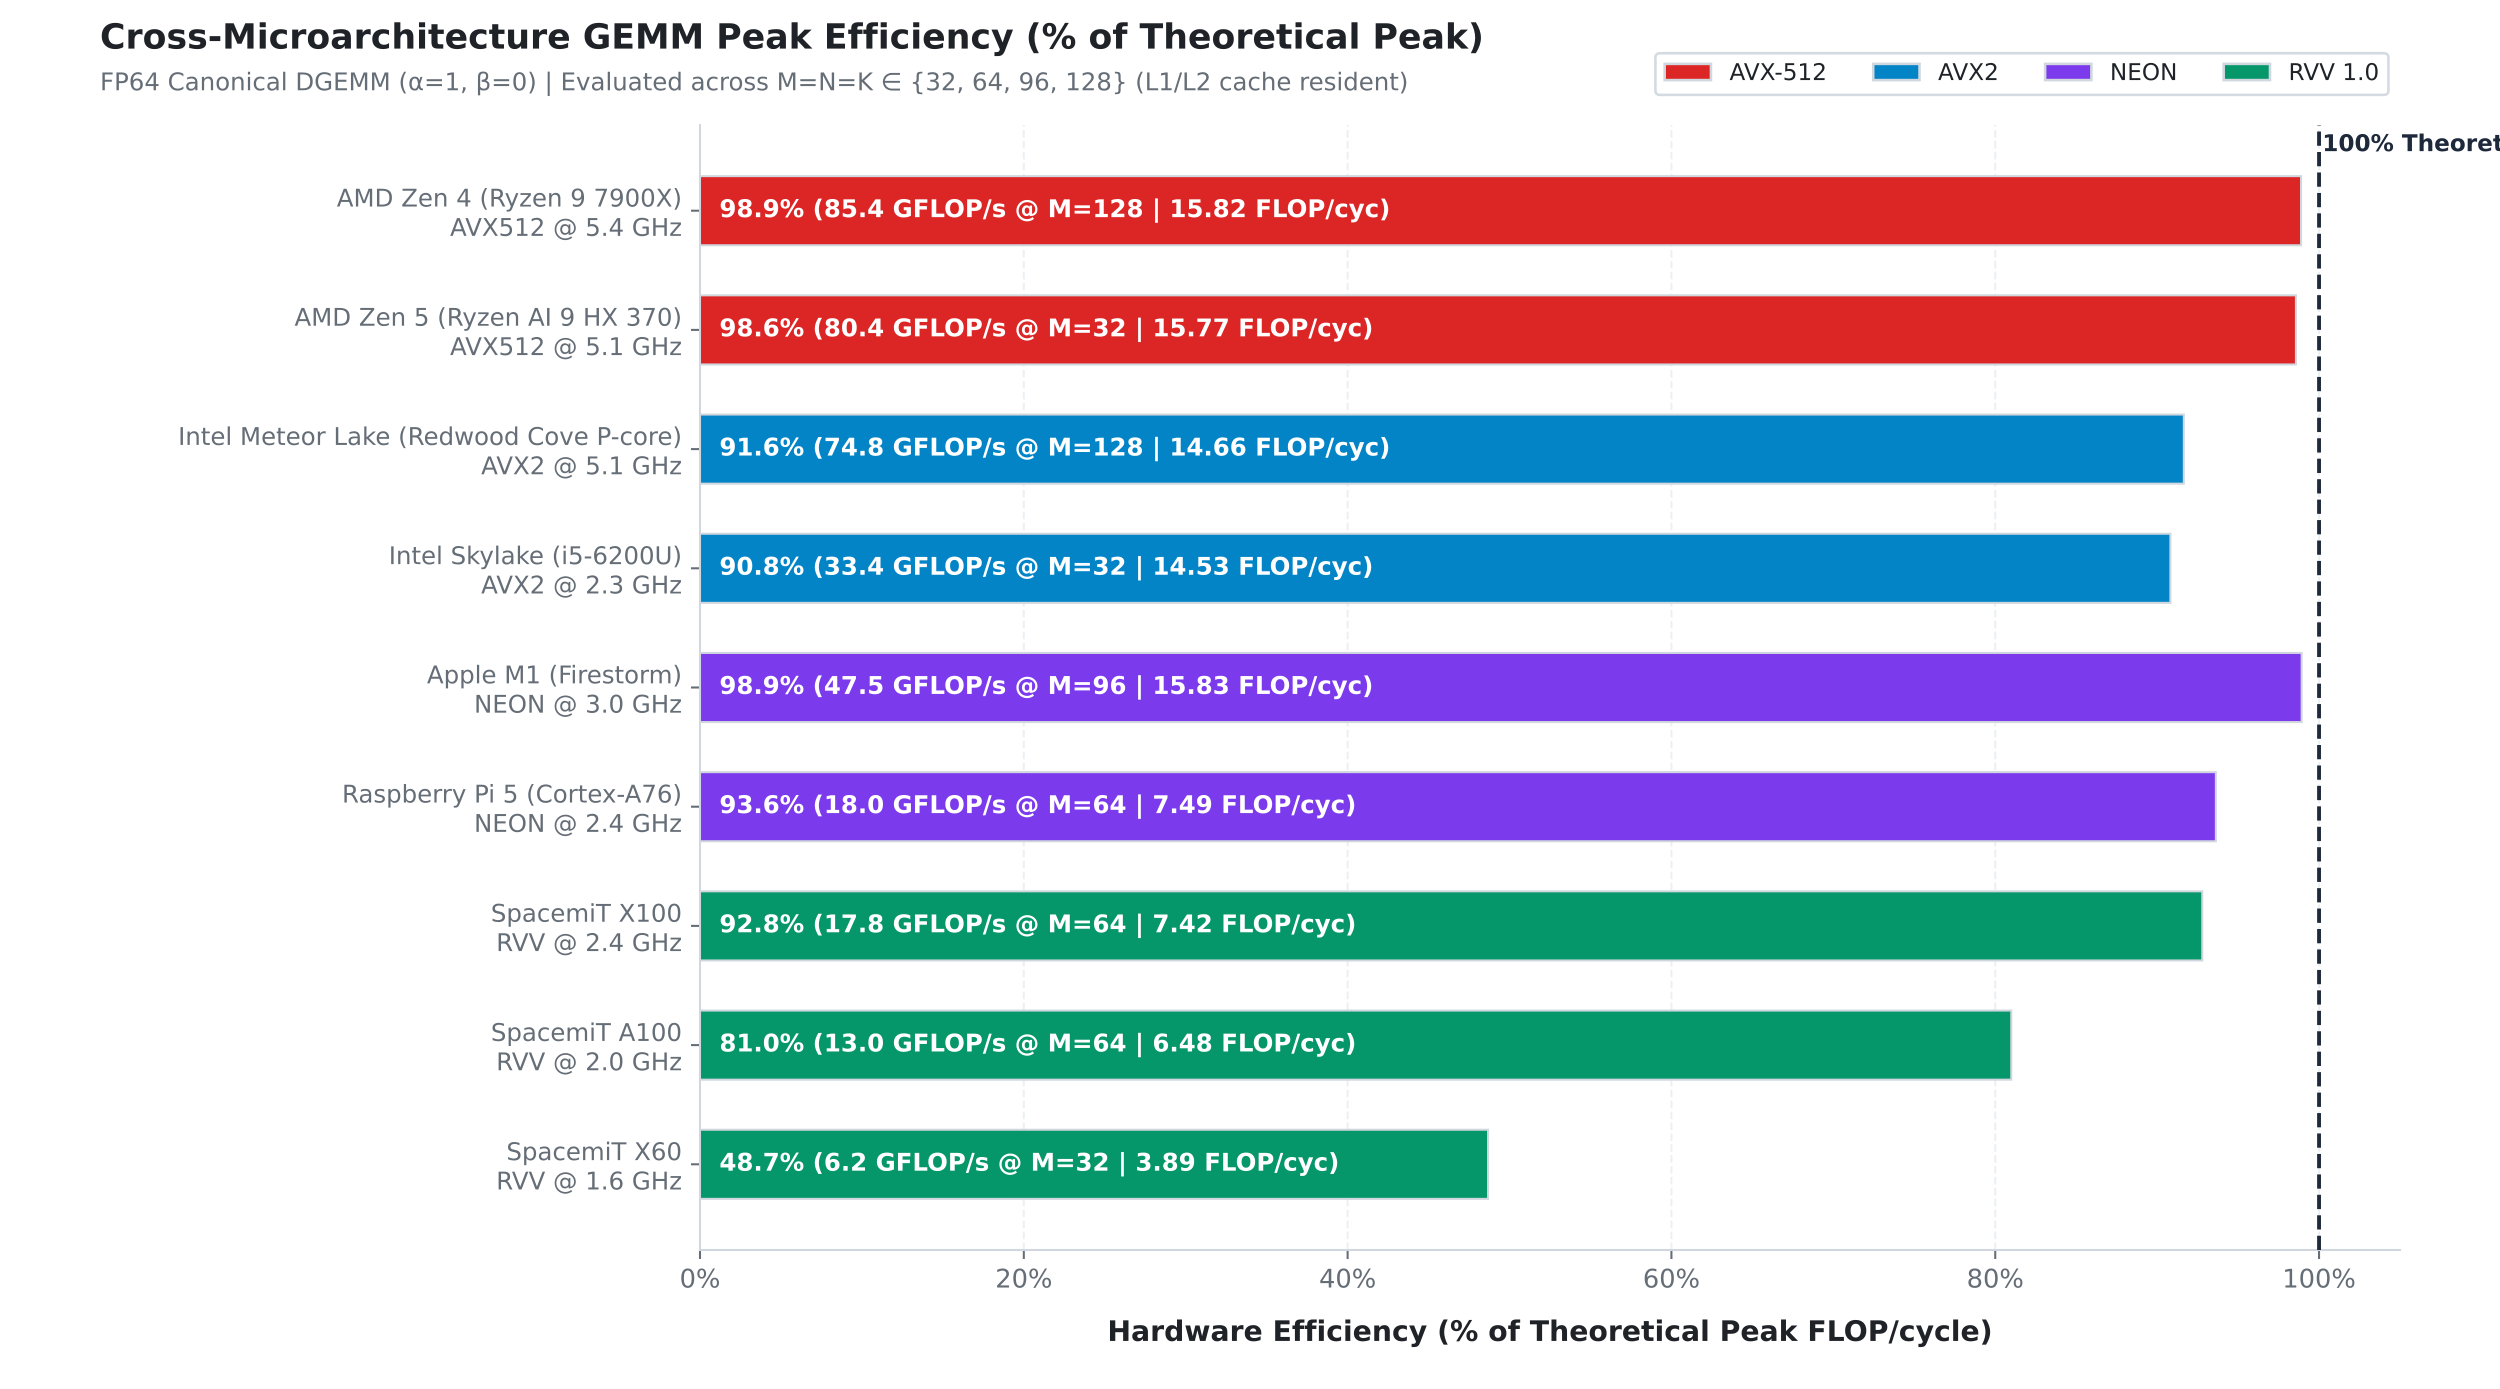
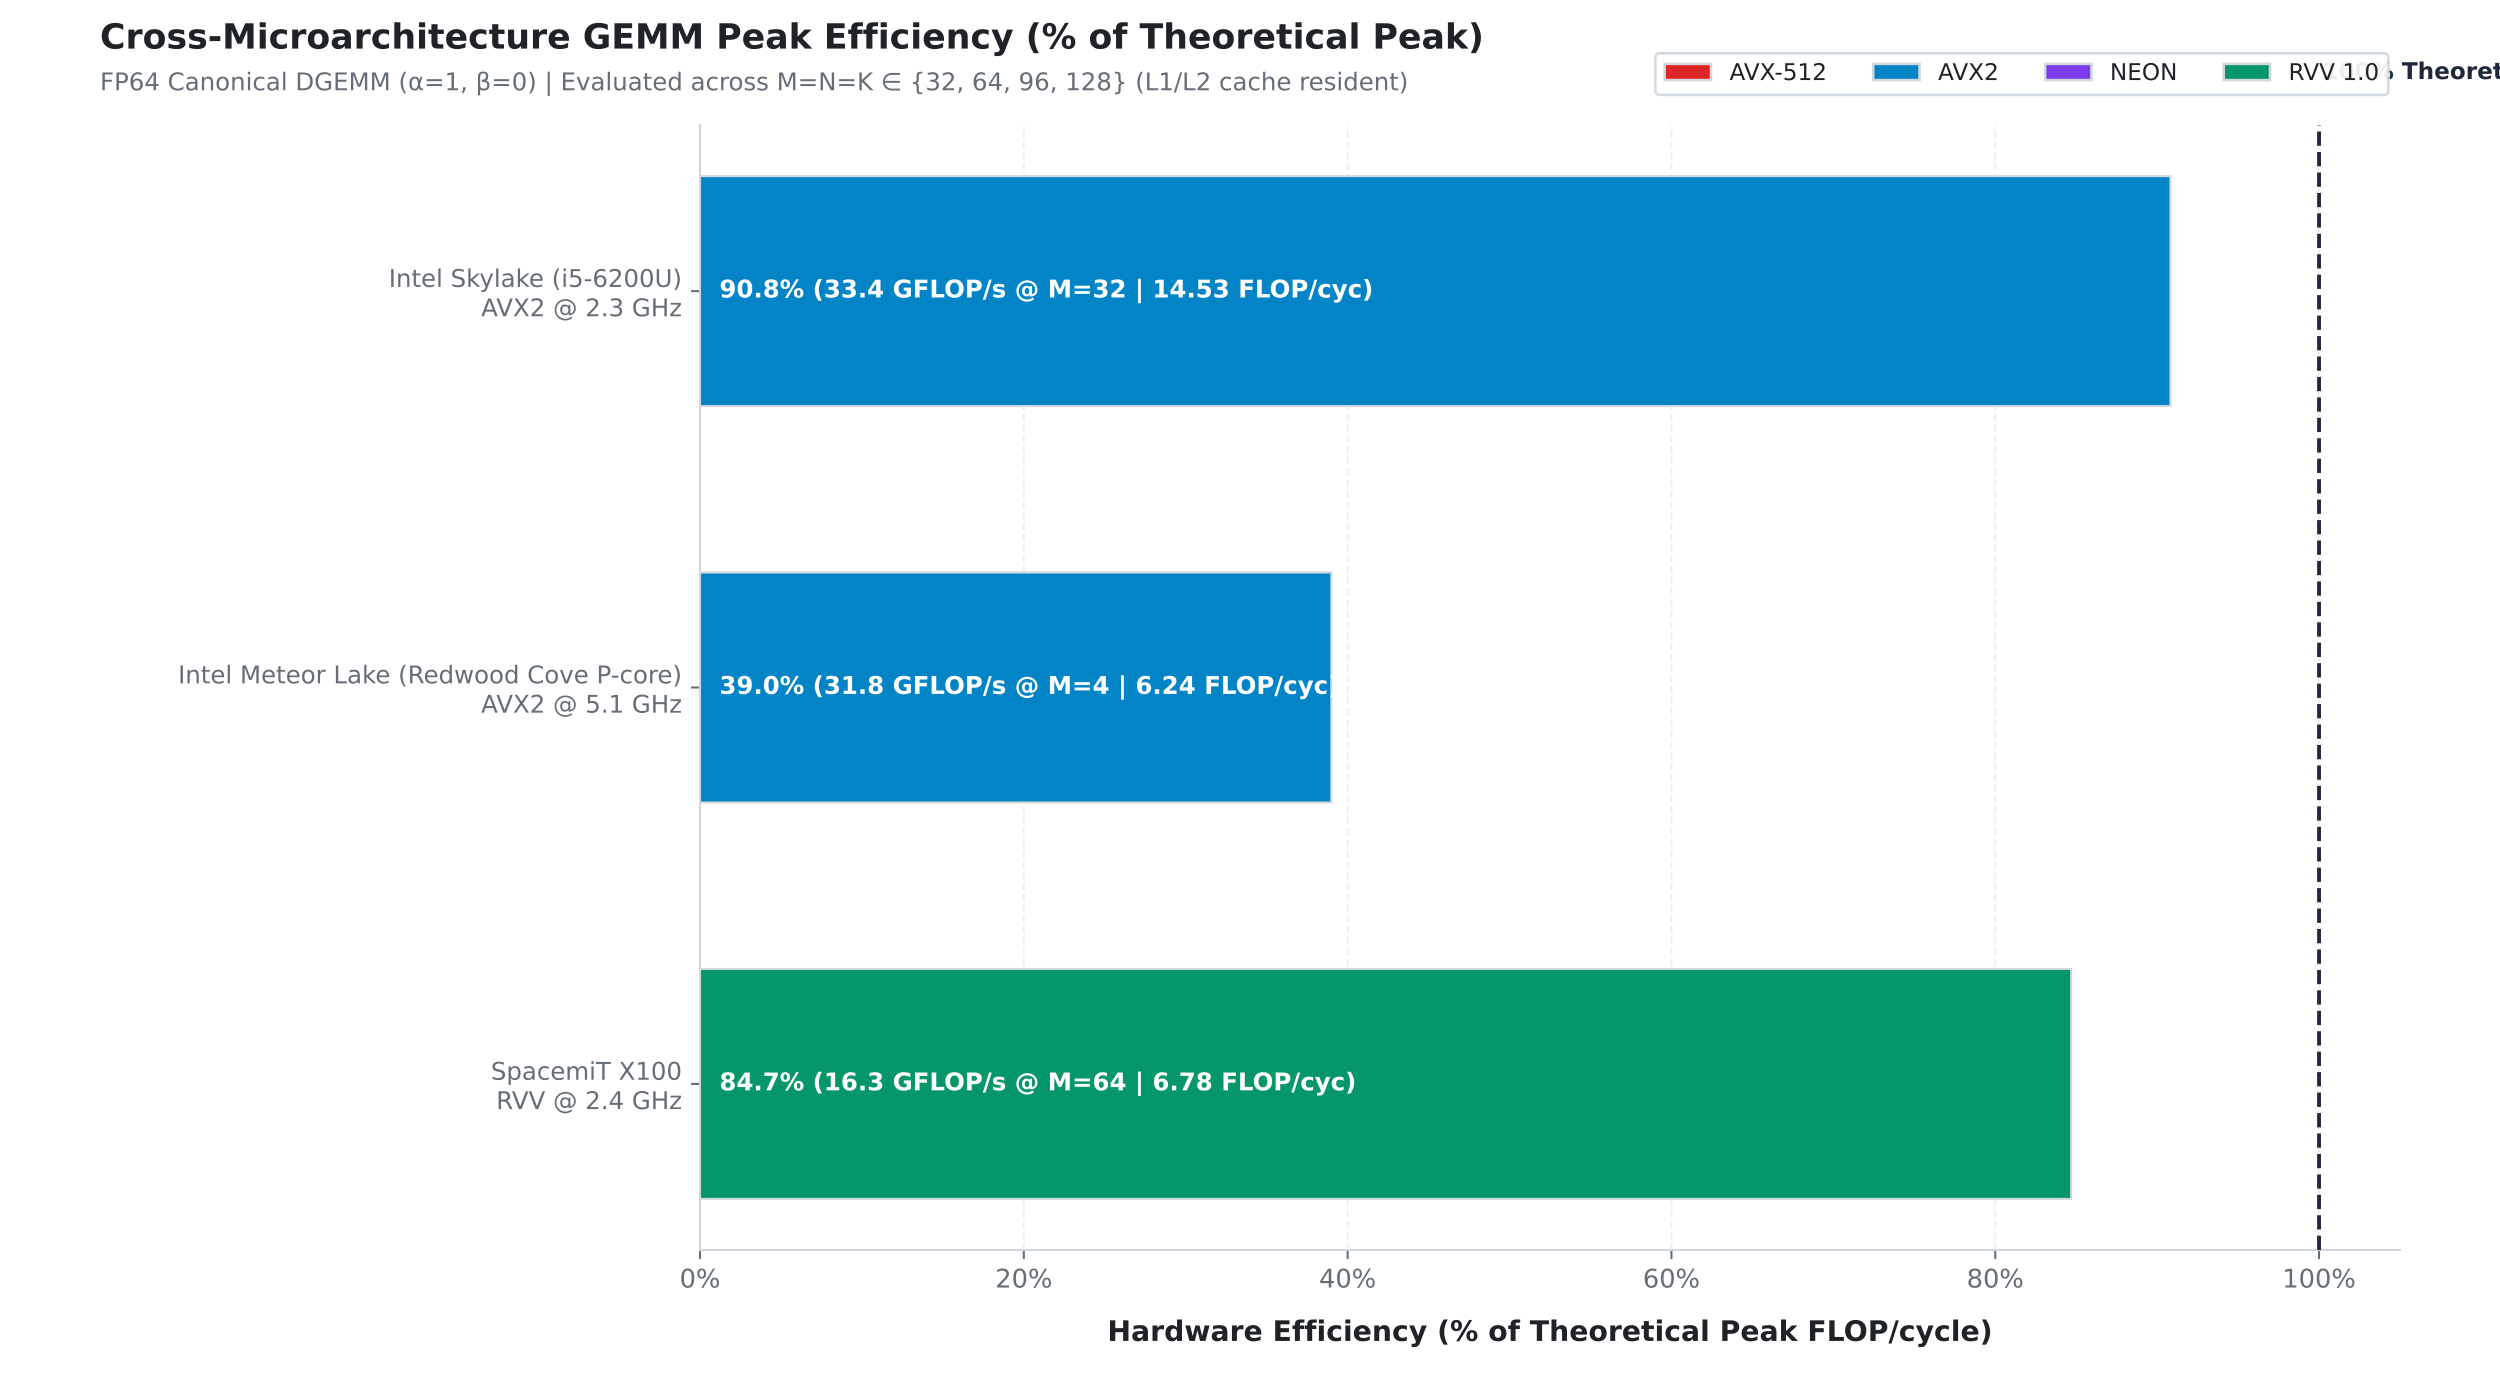
<svg xmlns="http://www.w3.org/2000/svg" xmlns:xlink="http://www.w3.org/1999/xlink" width="972pt" height="540pt" viewBox="0 0 972 540" version="1.1">
  <defs>
    <style type="text/css">*{stroke-linejoin: round; stroke-linecap: butt}</style>
  </defs>
  <g id="figure_1">
    <g id="patch_1">
      <path d="M 0 540  L 972 540  L 972 0  L 0 0  z " style="fill: #ffffff" />
    </g>
    <g id="axes_1">
      <g id="patch_2">
        <path d="M 272.16 486  L 933.12 486  L 933.12 48.6  L 272.16 48.6  z " style="fill: #ffffff" />
      </g>
      <g id="matplotlib.axis_1">
        <g id="xtick_1">
          <g id="line2d_1">
-             <path d="M 272.16 486  L 272.16 48.6  " clip-path="url(#pf2b12dd0b2)" style="fill: none; stroke-dasharray: 2.96,1.28; stroke-dashoffset: 0; stroke: #eaeef2; stroke-opacity: 0.9; stroke-width: 0.8" />
+             <path d="M 272.16 486  L 272.16 48.6  " clip-path="url(#p73db2d2eff)" style="fill: none; stroke-dasharray: 2.96,1.28; stroke-dashoffset: 0; stroke: #eaeef2; stroke-opacity: 0.9; stroke-width: 0.8" />
          </g>
          <g id="line2d_2">
            <defs>
-               <path id="m11c98a26fd" d="M 0 0  L 0 3.5  " style="stroke: #656d76; stroke-width: 0.8" />
+               <path id="m2fcd6b5e97" d="M 0 0  L 0 3.5  " style="stroke: #656d76; stroke-width: 0.8" />
            </defs>
            <g>
-               <use xlink:href="#m11c98a26fd" x="272.16" y="486" style="fill: #656d76; stroke: #656d76; stroke-width: 0.8" />
+               <use xlink:href="#m2fcd6b5e97" x="272.16" y="486" style="fill: #656d76; stroke: #656d76; stroke-width: 0.8" />
            </g>
          </g>
          <g id="text_1">
            <text style="font-size: 10px; font-family: 'DejaVu Sans', 'Liberation Sans', 'Helvetica', 'Arial', sans-serif; text-anchor: middle; fill: #656d76" x="272.16" y="500.598" transform="rotate(-0 272.16 500.5977)">0%</text>
          </g>
        </g>
        <g id="xtick_2">
          <g id="line2d_3">
-             <path d="M 398.057 486  L 398.057 48.6  " clip-path="url(#pf2b12dd0b2)" style="fill: none; stroke-dasharray: 2.96,1.28; stroke-dashoffset: 0; stroke: #eaeef2; stroke-opacity: 0.9; stroke-width: 0.8" />
+             <path d="M 398.057 486  L 398.057 48.6  " clip-path="url(#p73db2d2eff)" style="fill: none; stroke-dasharray: 2.96,1.28; stroke-dashoffset: 0; stroke: #eaeef2; stroke-opacity: 0.9; stroke-width: 0.8" />
          </g>
          <g id="line2d_4">
            <g>
-               <use xlink:href="#m11c98a26fd" x="398.057" y="486" style="fill: #656d76; stroke: #656d76; stroke-width: 0.8" />
+               <use xlink:href="#m2fcd6b5e97" x="398.057" y="486" style="fill: #656d76; stroke: #656d76; stroke-width: 0.8" />
            </g>
          </g>
          <g id="text_2">
            <text style="font-size: 10px; font-family: 'DejaVu Sans', 'Liberation Sans', 'Helvetica', 'Arial', sans-serif; text-anchor: middle; fill: #656d76" x="398.057" y="500.598" transform="rotate(-0 398.0571 500.5977)">20%</text>
          </g>
        </g>
        <g id="xtick_3">
          <g id="line2d_5">
-             <path d="M 523.954 486  L 523.954 48.6  " clip-path="url(#pf2b12dd0b2)" style="fill: none; stroke-dasharray: 2.96,1.28; stroke-dashoffset: 0; stroke: #eaeef2; stroke-opacity: 0.9; stroke-width: 0.8" />
+             <path d="M 523.954 486  L 523.954 48.6  " clip-path="url(#p73db2d2eff)" style="fill: none; stroke-dasharray: 2.96,1.28; stroke-dashoffset: 0; stroke: #eaeef2; stroke-opacity: 0.9; stroke-width: 0.8" />
          </g>
          <g id="line2d_6">
            <g>
-               <use xlink:href="#m11c98a26fd" x="523.954" y="486" style="fill: #656d76; stroke: #656d76; stroke-width: 0.8" />
+               <use xlink:href="#m2fcd6b5e97" x="523.954" y="486" style="fill: #656d76; stroke: #656d76; stroke-width: 0.8" />
            </g>
          </g>
          <g id="text_3">
            <text style="font-size: 10px; font-family: 'DejaVu Sans', 'Liberation Sans', 'Helvetica', 'Arial', sans-serif; text-anchor: middle; fill: #656d76" x="523.954" y="500.598" transform="rotate(-0 523.9543 500.5977)">40%</text>
          </g>
        </g>
        <g id="xtick_4">
          <g id="line2d_7">
-             <path d="M 649.851 486  L 649.851 48.6  " clip-path="url(#pf2b12dd0b2)" style="fill: none; stroke-dasharray: 2.96,1.28; stroke-dashoffset: 0; stroke: #eaeef2; stroke-opacity: 0.9; stroke-width: 0.8" />
+             <path d="M 649.851 486  L 649.851 48.6  " clip-path="url(#p73db2d2eff)" style="fill: none; stroke-dasharray: 2.96,1.28; stroke-dashoffset: 0; stroke: #eaeef2; stroke-opacity: 0.9; stroke-width: 0.8" />
          </g>
          <g id="line2d_8">
            <g>
-               <use xlink:href="#m11c98a26fd" x="649.851" y="486" style="fill: #656d76; stroke: #656d76; stroke-width: 0.8" />
+               <use xlink:href="#m2fcd6b5e97" x="649.851" y="486" style="fill: #656d76; stroke: #656d76; stroke-width: 0.8" />
            </g>
          </g>
          <g id="text_4">
            <text style="font-size: 10px; font-family: 'DejaVu Sans', 'Liberation Sans', 'Helvetica', 'Arial', sans-serif; text-anchor: middle; fill: #656d76" x="649.851" y="500.598" transform="rotate(-0 649.8514 500.5977)">60%</text>
          </g>
        </g>
        <g id="xtick_5">
          <g id="line2d_9">
-             <path d="M 775.749 486  L 775.749 48.6  " clip-path="url(#pf2b12dd0b2)" style="fill: none; stroke-dasharray: 2.96,1.28; stroke-dashoffset: 0; stroke: #eaeef2; stroke-opacity: 0.9; stroke-width: 0.8" />
+             <path d="M 775.749 486  L 775.749 48.6  " clip-path="url(#p73db2d2eff)" style="fill: none; stroke-dasharray: 2.96,1.28; stroke-dashoffset: 0; stroke: #eaeef2; stroke-opacity: 0.9; stroke-width: 0.8" />
          </g>
          <g id="line2d_10">
            <g>
-               <use xlink:href="#m11c98a26fd" x="775.749" y="486" style="fill: #656d76; stroke: #656d76; stroke-width: 0.8" />
+               <use xlink:href="#m2fcd6b5e97" x="775.749" y="486" style="fill: #656d76; stroke: #656d76; stroke-width: 0.8" />
            </g>
          </g>
          <g id="text_5">
            <text style="font-size: 10px; font-family: 'DejaVu Sans', 'Liberation Sans', 'Helvetica', 'Arial', sans-serif; text-anchor: middle; fill: #656d76" x="775.749" y="500.598" transform="rotate(-0 775.7486 500.5977)">80%</text>
          </g>
        </g>
        <g id="xtick_6">
          <g id="line2d_11">
-             <path d="M 901.646 486  L 901.646 48.6  " clip-path="url(#pf2b12dd0b2)" style="fill: none; stroke-dasharray: 2.96,1.28; stroke-dashoffset: 0; stroke: #eaeef2; stroke-opacity: 0.9; stroke-width: 0.8" />
+             <path d="M 901.646 486  L 901.646 48.6  " clip-path="url(#p73db2d2eff)" style="fill: none; stroke-dasharray: 2.96,1.28; stroke-dashoffset: 0; stroke: #eaeef2; stroke-opacity: 0.9; stroke-width: 0.8" />
          </g>
          <g id="line2d_12">
            <g>
-               <use xlink:href="#m11c98a26fd" x="901.646" y="486" style="fill: #656d76; stroke: #656d76; stroke-width: 0.8" />
+               <use xlink:href="#m2fcd6b5e97" x="901.646" y="486" style="fill: #656d76; stroke: #656d76; stroke-width: 0.8" />
            </g>
          </g>
          <g id="text_6">
            <text style="font-size: 10px; font-family: 'DejaVu Sans', 'Liberation Sans', 'Helvetica', 'Arial', sans-serif; text-anchor: middle; fill: #656d76" x="901.646" y="500.598" transform="rotate(-0 901.6457 500.5977)">100%</text>
          </g>
        </g>
        <g id="text_7">
          <text style="font-weight: 700; font-size: 11px; font-family: 'DejaVu Sans', 'Liberation Sans', 'Helvetica', 'Arial', sans-serif; text-anchor: middle; fill: #1f2328" x="602.64" y="521.358" transform="rotate(-0 602.64 521.3583)">Hardware Efficiency (% of Theoretical Peak FLOP/cycle)</text>
        </g>
      </g>
      <g id="matplotlib.axis_2">
        <g id="ytick_1">
          <g id="line2d_13">
            <defs>
-               <path id="m8211a8890c" d="M 0 0  L -3.5 0  " style="stroke: #656d76; stroke-width: 0.8" />
+               <path id="m4b882d7810" d="M 0 0  L -3.5 0  " style="stroke: #656d76; stroke-width: 0.8" />
            </defs>
            <g>
-               <use xlink:href="#m8211a8890c" x="272.16" y="452.678" style="fill: #656d76; stroke: #656d76; stroke-width: 0.8" />
+               <use xlink:href="#m4b882d7810" x="272.16" y="421.423" style="fill: #656d76; stroke: #656d76; stroke-width: 0.8" />
            </g>
          </g>
          <g id="text_8">
-             <text style="font-size: 9.5px; font-family: 'DejaVu Sans', 'Liberation Sans', 'Helvetica', 'Arial', sans-serif; fill: #656d76" transform="translate(196.8966 451.0621)">SpacemiT X60</text>
-             <text style="font-size: 9.5px; font-family: 'DejaVu Sans', 'Liberation Sans', 'Helvetica', 'Arial', sans-serif; fill: #656d76" transform="translate(192.9244 462.4639)">RVV @ 1.6 GHz</text>
+             <text style="font-size: 9.5px; font-family: 'DejaVu Sans', 'Liberation Sans', 'Helvetica', 'Arial', sans-serif; fill: #656d76" transform="translate(190.8522 419.8064)">SpacemiT X100</text>
+             <text style="font-size: 9.5px; font-family: 'DejaVu Sans', 'Liberation Sans', 'Helvetica', 'Arial', sans-serif; fill: #656d76" transform="translate(192.9244 431.2083)">RVV @ 2.4 GHz</text>
          </g>
        </g>
        <g id="ytick_2">
          <g id="line2d_14">
            <g>
-               <use xlink:href="#m8211a8890c" x="272.16" y="406.334" style="fill: #656d76; stroke: #656d76; stroke-width: 0.8" />
+               <use xlink:href="#m4b882d7810" x="272.16" y="267.3" style="fill: #656d76; stroke: #656d76; stroke-width: 0.8" />
            </g>
          </g>
          <g id="text_9">
-             <text style="font-size: 9.5px; font-family: 'DejaVu Sans', 'Liberation Sans', 'Helvetica', 'Arial', sans-serif; fill: #656d76" transform="translate(190.8611 404.7175)">SpacemiT A100</text>
-             <text style="font-size: 9.5px; font-family: 'DejaVu Sans', 'Liberation Sans', 'Helvetica', 'Arial', sans-serif; fill: #656d76" transform="translate(192.9244 416.1193)">RVV @ 2.0 GHz</text>
+             <text style="font-size: 9.5px; font-family: 'DejaVu Sans', 'Liberation Sans', 'Helvetica', 'Arial', sans-serif; fill: #656d76" transform="translate(69.24922 265.6838)">Intel Meteor Lake (Redwood Cove P-core)</text>
+             <text style="font-size: 9.5px; font-family: 'DejaVu Sans', 'Liberation Sans', 'Helvetica', 'Arial', sans-serif; fill: #656d76" transform="translate(187.0611 277.0856)">AVX2 @ 5.1 GHz</text>
          </g>
        </g>
        <g id="ytick_3">
          <g id="line2d_15">
            <g>
-               <use xlink:href="#m8211a8890c" x="272.16" y="359.989" style="fill: #656d76; stroke: #656d76; stroke-width: 0.8" />
+               <use xlink:href="#m4b882d7810" x="272.16" y="113.177" style="fill: #656d76; stroke: #656d76; stroke-width: 0.8" />
            </g>
          </g>
          <g id="text_10">
-             <text style="font-size: 9.5px; font-family: 'DejaVu Sans', 'Liberation Sans', 'Helvetica', 'Arial', sans-serif; fill: #656d76" transform="translate(190.8522 358.3729)">SpacemiT X100</text>
-             <text style="font-size: 9.5px; font-family: 'DejaVu Sans', 'Liberation Sans', 'Helvetica', 'Arial', sans-serif; fill: #656d76" transform="translate(192.9244 369.7748)">RVV @ 2.4 GHz</text>
-           </g>
-         </g>
-         <g id="ytick_4">
-           <g id="line2d_16">
-             <g>
-               <use xlink:href="#m8211a8890c" x="272.16" y="313.645" style="fill: #656d76; stroke: #656d76; stroke-width: 0.8" />
-             </g>
-           </g>
-           <g id="text_11">
-             <text style="font-size: 9.5px; font-family: 'DejaVu Sans', 'Liberation Sans', 'Helvetica', 'Arial', sans-serif; fill: #656d76" transform="translate(132.966 312.0284)">Raspberry Pi 5 (Cortex-A76)</text>
-             <text style="font-size: 9.5px; font-family: 'DejaVu Sans', 'Liberation Sans', 'Helvetica', 'Arial', sans-serif; fill: #656d76" transform="translate(184.3076 323.4302)">NEON @ 2.4 GHz</text>
-           </g>
-         </g>
-         <g id="ytick_5">
-           <g id="line2d_17">
-             <g>
-               <use xlink:href="#m8211a8890c" x="272.16" y="267.3" style="fill: #656d76; stroke: #656d76; stroke-width: 0.8" />
-             </g>
-           </g>
-           <g id="text_12">
-             <text style="font-size: 9.5px; font-family: 'DejaVu Sans', 'Liberation Sans', 'Helvetica', 'Arial', sans-serif; fill: #656d76" transform="translate(165.9904 265.6838)">Apple M1 (Firestorm)</text>
-             <text style="font-size: 9.5px; font-family: 'DejaVu Sans', 'Liberation Sans', 'Helvetica', 'Arial', sans-serif; fill: #656d76" transform="translate(184.3076 277.0856)">NEON @ 3.0 GHz</text>
-           </g>
-         </g>
-         <g id="ytick_6">
-           <g id="line2d_18">
-             <g>
-               <use xlink:href="#m8211a8890c" x="272.16" y="220.955" style="fill: #656d76; stroke: #656d76; stroke-width: 0.8" />
-             </g>
-           </g>
-           <g id="text_13">
-             <text style="font-size: 9.5px; font-family: 'DejaVu Sans', 'Liberation Sans', 'Helvetica', 'Arial', sans-serif; fill: #656d76" transform="translate(151.1496 219.3392)">Intel Skylake (i5-6200U)</text>
-             <text style="font-size: 9.5px; font-family: 'DejaVu Sans', 'Liberation Sans', 'Helvetica', 'Arial', sans-serif; fill: #656d76" transform="translate(187.0611 230.7411)">AVX2 @ 2.3 GHz</text>
-           </g>
-         </g>
-         <g id="ytick_7">
-           <g id="line2d_19">
-             <g>
-               <use xlink:href="#m8211a8890c" x="272.16" y="174.611" style="fill: #656d76; stroke: #656d76; stroke-width: 0.8" />
-             </g>
-           </g>
-           <g id="text_14">
-             <text style="font-size: 9.5px; font-family: 'DejaVu Sans', 'Liberation Sans', 'Helvetica', 'Arial', sans-serif; fill: #656d76" transform="translate(69.24922 172.9947)">Intel Meteor Lake (Redwood Cove P-core)</text>
-             <text style="font-size: 9.5px; font-family: 'DejaVu Sans', 'Liberation Sans', 'Helvetica', 'Arial', sans-serif; fill: #656d76" transform="translate(187.0611 184.3965)">AVX2 @ 5.1 GHz</text>
-           </g>
-         </g>
-         <g id="ytick_8">
-           <g id="line2d_20">
-             <g>
-               <use xlink:href="#m8211a8890c" x="272.16" y="128.266" style="fill: #656d76; stroke: #656d76; stroke-width: 0.8" />
-             </g>
-           </g>
-           <g id="text_15">
-             <text style="font-size: 9.5px; font-family: 'DejaVu Sans', 'Liberation Sans', 'Helvetica', 'Arial', sans-serif; fill: #656d76" transform="translate(114.4974 126.6497)">AMD Zen 5 (Ryzen AI 9 HX 370)</text>
-             <text style="font-size: 9.5px; font-family: 'DejaVu Sans', 'Liberation Sans', 'Helvetica', 'Arial', sans-serif; fill: #656d76" transform="translate(174.9723 138.0516)">AVX512 @ 5.1 GHz</text>
-           </g>
-         </g>
-         <g id="ytick_9">
-           <g id="line2d_21">
-             <g>
-               <use xlink:href="#m8211a8890c" x="272.16" y="81.922" style="fill: #656d76; stroke: #656d76; stroke-width: 0.8" />
-             </g>
-           </g>
-           <g id="text_16">
-             <text style="font-size: 9.5px; font-family: 'DejaVu Sans', 'Liberation Sans', 'Helvetica', 'Arial', sans-serif; fill: #656d76" transform="translate(130.9369 80.30517)">AMD Zen 4 (Ryzen 9 7900X)</text>
-             <text style="font-size: 9.5px; font-family: 'DejaVu Sans', 'Liberation Sans', 'Helvetica', 'Arial', sans-serif; fill: #656d76" transform="translate(174.9723 91.70702)">AVX512 @ 5.4 GHz</text>
+             <text style="font-size: 9.5px; font-family: 'DejaVu Sans', 'Liberation Sans', 'Helvetica', 'Arial', sans-serif; fill: #656d76" transform="translate(151.1496 111.5612)">Intel Skylake (i5-6200U)</text>
+             <text style="font-size: 9.5px; font-family: 'DejaVu Sans', 'Liberation Sans', 'Helvetica', 'Arial', sans-serif; fill: #656d76" transform="translate(187.0611 122.963)">AVX2 @ 2.3 GHz</text>
          </g>
        </g>
      </g>
      <g id="patch_3">
        <path d="M 272.16 486  L 272.16 48.6  " style="fill: none; stroke: #d0d7de; stroke-width: 0.8; stroke-linejoin: miter; stroke-linecap: square" />
      </g>
      <g id="patch_4">
        <path d="M 272.16 486  L 933.12 486  " style="fill: none; stroke: #d0d7de; stroke-width: 0.8; stroke-linejoin: miter; stroke-linecap: square" />
      </g>
      <g id="patch_5">
-         <path d="M 272.16 466.118  L 578.55 466.118  L 578.55 439.238  L 272.16 439.238  z " clip-path="url(#pf2b12dd0b2)" style="fill: #059669; stroke: #d0d7de; stroke-width: 0.8; stroke-linejoin: miter" />
+         <path d="M 272.16 466.118  L 805.259 466.118  L 805.259 376.727  L 272.16 376.727  z " clip-path="url(#p73db2d2eff)" style="fill: #059669; stroke: #d0d7de; stroke-width: 0.8; stroke-linejoin: miter" />
      </g>
      <g id="patch_6">
-         <path d="M 272.16 419.774  L 781.992 419.774  L 781.992 392.894  L 272.16 392.894  z " clip-path="url(#pf2b12dd0b2)" style="fill: #059669; stroke: #d0d7de; stroke-width: 0.8; stroke-linejoin: miter" />
+         <path d="M 272.16 311.996  L 517.61 311.996  L 517.61 222.604  L 272.16 222.604  z " clip-path="url(#p73db2d2eff)" style="fill: #0284c7; stroke: #d0d7de; stroke-width: 0.8; stroke-linejoin: miter" />
      </g>
      <g id="patch_7">
-         <path d="M 272.16 373.429  L 856.241 373.429  L 856.241 346.549  L 272.16 346.549  z " clip-path="url(#pf2b12dd0b2)" style="fill: #059669; stroke: #d0d7de; stroke-width: 0.8; stroke-linejoin: miter" />
-       </g>
+         <path d="M 272.16 157.873  L 843.846 157.873  L 843.846 68.482  L 272.16 68.482  z " clip-path="url(#p73db2d2eff)" style="fill: #0284c7; stroke: #d0d7de; stroke-width: 0.8; stroke-linejoin: miter" />
+       </g>
+       <g id="line2d_16">
+         <path d="M 901.646 486  L 901.646 48.6  " clip-path="url(#p73db2d2eff)" style="fill: none; stroke-dasharray: 5.55,2.4; stroke-dashoffset: 0; stroke: #1e293b; stroke-width: 1.5" />
+       </g>
+       <g id="text_11">
+         <text style="font-weight: 700; font-size: 9px; font-family: 'DejaVu Sans', 'Liberation Sans', 'Helvetica', 'Arial', sans-serif; text-anchor: start; fill: #1e293b" x="902.905" y="30.748" transform="rotate(-0 902.9047 30.74818)">100% Theoretical Peak</text>
+       </g>
+       <g id="text_12">
+         <text style="font-weight: 700; font-size: 9.5px; font-family: 'DejaVu Sans', 'Liberation Sans', 'Helvetica', 'Arial', sans-serif; text-anchor: start; fill: #ffffff" x="279.714" y="423.912" transform="rotate(-0 279.7138 423.9115)"> 84.7%  (16.3 GFLOP/s @ M=64 | 6.78 FLOP/cyc)</text>
+       </g>
+       <g id="text_13">
+         <text style="font-weight: 700; font-size: 9.5px; font-family: 'DejaVu Sans', 'Liberation Sans', 'Helvetica', 'Arial', sans-serif; text-anchor: start; fill: #ffffff" x="279.714" y="269.789" transform="rotate(-0 279.7138 269.7889)"> 39.0%  (31.8 GFLOP/s @ M=4 | 6.24 FLOP/cyc)</text>
+       </g>
+       <g id="text_14">
+         <text style="font-weight: 700; font-size: 9.5px; font-family: 'DejaVu Sans', 'Liberation Sans', 'Helvetica', 'Arial', sans-serif; text-anchor: start; fill: #ffffff" x="279.714" y="115.666" transform="rotate(-0 279.7138 115.6663)"> 90.8%  (33.4 GFLOP/s @ M=32 | 14.53 FLOP/cyc)</text>
+       </g>
+     </g>
+     <g id="text_15">
+       <text style="font-weight: 700; font-size: 13.5px; font-family: 'DejaVu Sans', 'Liberation Sans', 'Helvetica', 'Arial', sans-serif; text-anchor: start; fill: #1f2328" x="38.88" y="18.9" transform="rotate(-0 38.88 18.9)">Cross-Microarchitecture GEMM Peak Efficiency (% of Theoretical Peak)</text>
+     </g>
+     <g id="text_16">
+       <text style="font-size: 9.5px; font-family: 'DejaVu Sans', 'Liberation Sans', 'Helvetica', 'Arial', sans-serif; text-anchor: start; fill: #656d76" x="38.88" y="35.1" transform="rotate(-0 38.88 35.1)">FP64 Canonical DGEMM (α=1, β=0) | Evaluated across M=N=K ∈ {32, 64, 96, 128} (L1/L2 cache resident)</text>
+     </g>
+     <g id="legend_1">
      <g id="patch_8">
-         <path d="M 272.16 327.084  L 861.526 327.084  L 861.526 300.205  L 272.16 300.205  z " clip-path="url(#pf2b12dd0b2)" style="fill: #7c3aed; stroke: #d0d7de; stroke-width: 0.8; stroke-linejoin: miter" />
+         <path d="M 645.425 36.901  L 926.82 36.901  Q 928.62 36.901 928.62 35.101  L 928.62 22.5  Q 928.62 20.7 926.82 20.7  L 645.425 20.7  Q 643.625 20.7 643.625 22.5  L 643.625 35.101  Q 643.625 36.901 645.425 36.901  z " style="fill: #ffffff; opacity: 0.92; stroke: #d0d7de; stroke-linejoin: miter" />
      </g>
      <g id="patch_9">
-         <path d="M 272.16 280.74  L 894.883 280.74  L 894.883 253.86  L 272.16 253.86  z " clip-path="url(#pf2b12dd0b2)" style="fill: #7c3aed; stroke: #d0d7de; stroke-width: 0.8; stroke-linejoin: miter" />
+         <path d="M 647.225 31.139  L 665.225 31.139  L 665.225 24.839  L 647.225 24.839  z " style="fill: #dc2626; stroke: #d0d7de; stroke-linejoin: miter" />
+       </g>
+       <g id="text_17">
+         <text style="font-size: 9px; font-family: 'DejaVu Sans', 'Liberation Sans', 'Helvetica', 'Arial', sans-serif; text-anchor: start; fill: #1f2328" x="672.425" y="31.139" transform="rotate(-0 672.4252 31.13859)">AVX-512</text>
      </g>
      <g id="patch_10">
-         <path d="M 272.16 234.395  L 843.846 234.395  L 843.846 207.516  L 272.16 207.516  z " clip-path="url(#pf2b12dd0b2)" style="fill: #0284c7; stroke: #d0d7de; stroke-width: 0.8; stroke-linejoin: miter" />
+         <path d="M 728.305 31.139  L 746.305 31.139  L 746.305 24.839  L 728.305 24.839  z " style="fill: #0284c7; stroke: #d0d7de; stroke-linejoin: miter" />
+       </g>
+       <g id="text_18">
+         <text style="font-size: 9px; font-family: 'DejaVu Sans', 'Liberation Sans', 'Helvetica', 'Arial', sans-serif; text-anchor: start; fill: #1f2328" x="753.505" y="31.139" transform="rotate(-0 753.5053 31.13859)">AVX2</text>
      </g>
      <g id="patch_11">
-         <path d="M 272.16 188.051  L 849.071 188.051  L 849.071 161.171  L 272.16 161.171  z " clip-path="url(#pf2b12dd0b2)" style="fill: #0284c7; stroke: #d0d7de; stroke-width: 0.8; stroke-linejoin: miter" />
+         <path d="M 795.135 31.139  L 813.135 31.139  L 813.135 24.839  L 795.135 24.839  z " style="fill: #7c3aed; stroke: #d0d7de; stroke-linejoin: miter" />
+       </g>
+       <g id="text_19">
+         <text style="font-size: 9px; font-family: 'DejaVu Sans', 'Liberation Sans', 'Helvetica', 'Arial', sans-serif; text-anchor: start; fill: #1f2328" x="820.335" y="31.139" transform="rotate(-0 820.3345 31.13859)">NEON</text>
      </g>
      <g id="patch_12">
-         <path d="M 272.16 141.706  L 892.662 141.706  L 892.662 114.826  L 272.16 114.826  z " clip-path="url(#pf2b12dd0b2)" style="fill: #dc2626; stroke: #d0d7de; stroke-width: 0.8; stroke-linejoin: miter" />
-       </g>
-       <g id="patch_13">
-         <path d="M 272.16 95.362  L 894.652 95.362  L 894.652 68.482  L 272.16 68.482  z " clip-path="url(#pf2b12dd0b2)" style="fill: #dc2626; stroke: #d0d7de; stroke-width: 0.8; stroke-linejoin: miter" />
-       </g>
-       <g id="line2d_22">
-         <path d="M 901.646 486  L 901.646 48.6  " clip-path="url(#pf2b12dd0b2)" style="fill: none; stroke-dasharray: 5.55,2.4; stroke-dashoffset: 0; stroke: #1e293b; stroke-width: 1.5" />
-       </g>
-       <g id="text_17">
-         <text style="font-weight: 700; font-size: 9px; font-family: 'DejaVu Sans', 'Liberation Sans', 'Helvetica', 'Arial', sans-serif; text-anchor: start; fill: #1e293b" x="902.905" y="58.77" transform="rotate(-0 902.9047 58.77047)">100% Theoretical Peak</text>
-       </g>
-       <g id="text_18">
-         <text style="font-weight: 700; font-size: 9.5px; font-family: 'DejaVu Sans', 'Liberation Sans', 'Helvetica', 'Arial', sans-serif; text-anchor: start; fill: #ffffff" x="279.714" y="455.167" transform="rotate(-0 279.7138 455.1672)"> 48.7%  (6.2 GFLOP/s @ M=32 | 3.89 FLOP/cyc)</text>
-       </g>
-       <g id="text_19">
-         <text style="font-weight: 700; font-size: 9.5px; font-family: 'DejaVu Sans', 'Liberation Sans', 'Helvetica', 'Arial', sans-serif; text-anchor: start; fill: #ffffff" x="279.714" y="408.823" transform="rotate(-0 279.7138 408.8226)"> 81.0%  (13.0 GFLOP/s @ M=64 | 6.48 FLOP/cyc)</text>
+         <path d="M 864.572 31.139  L 882.572 31.139  L 882.572 24.839  L 864.572 24.839  z " style="fill: #059669; stroke: #d0d7de; stroke-linejoin: miter" />
      </g>
      <g id="text_20">
-         <text style="font-weight: 700; font-size: 9.5px; font-family: 'DejaVu Sans', 'Liberation Sans', 'Helvetica', 'Arial', sans-serif; text-anchor: start; fill: #ffffff" x="279.714" y="362.478" transform="rotate(-0 279.7138 362.4781)"> 92.8%  (17.8 GFLOP/s @ M=64 | 7.42 FLOP/cyc)</text>
-       </g>
-       <g id="text_21">
-         <text style="font-weight: 700; font-size: 9.5px; font-family: 'DejaVu Sans', 'Liberation Sans', 'Helvetica', 'Arial', sans-serif; text-anchor: start; fill: #ffffff" x="279.714" y="316.133" transform="rotate(-0 279.7138 316.1335)"> 93.6%  (18.0 GFLOP/s @ M=64 | 7.49 FLOP/cyc)</text>
-       </g>
-       <g id="text_22">
-         <text style="font-weight: 700; font-size: 9.5px; font-family: 'DejaVu Sans', 'Liberation Sans', 'Helvetica', 'Arial', sans-serif; text-anchor: start; fill: #ffffff" x="279.714" y="269.789" transform="rotate(-0 279.7138 269.7889)"> 98.9%  (47.5 GFLOP/s @ M=96 | 15.83 FLOP/cyc)</text>
-       </g>
-       <g id="text_23">
-         <text style="font-weight: 700; font-size: 9.5px; font-family: 'DejaVu Sans', 'Liberation Sans', 'Helvetica', 'Arial', sans-serif; text-anchor: start; fill: #ffffff" x="279.714" y="223.444" transform="rotate(-0 279.7138 223.4444)"> 90.8%  (33.4 GFLOP/s @ M=32 | 14.53 FLOP/cyc)</text>
-       </g>
-       <g id="text_24">
-         <text style="font-weight: 700; font-size: 9.5px; font-family: 'DejaVu Sans', 'Liberation Sans', 'Helvetica', 'Arial', sans-serif; text-anchor: start; fill: #ffffff" x="279.714" y="177.1" transform="rotate(-0 279.7138 177.0998)"> 91.6%  (74.8 GFLOP/s @ M=128 | 14.66 FLOP/cyc)</text>
-       </g>
-       <g id="text_25">
-         <text style="font-weight: 700; font-size: 9.5px; font-family: 'DejaVu Sans', 'Liberation Sans', 'Helvetica', 'Arial', sans-serif; text-anchor: start; fill: #ffffff" x="279.714" y="130.755" transform="rotate(-0 279.7138 130.7552)"> 98.6%  (80.4 GFLOP/s @ M=32 | 15.77 FLOP/cyc)</text>
-       </g>
-       <g id="text_26">
-         <text style="font-weight: 700; font-size: 9.5px; font-family: 'DejaVu Sans', 'Liberation Sans', 'Helvetica', 'Arial', sans-serif; text-anchor: start; fill: #ffffff" x="279.714" y="84.411" transform="rotate(-0 279.7138 84.41067)"> 98.9%  (85.4 GFLOP/s @ M=128 | 15.82 FLOP/cyc)</text>
-       </g>
-     </g>
-     <g id="text_27">
-       <text style="font-weight: 700; font-size: 13.5px; font-family: 'DejaVu Sans', 'Liberation Sans', 'Helvetica', 'Arial', sans-serif; text-anchor: start; fill: #1f2328" x="38.88" y="18.9" transform="rotate(-0 38.88 18.9)">Cross-Microarchitecture GEMM Peak Efficiency (% of Theoretical Peak)</text>
-     </g>
-     <g id="text_28">
-       <text style="font-size: 9.5px; font-family: 'DejaVu Sans', 'Liberation Sans', 'Helvetica', 'Arial', sans-serif; text-anchor: start; fill: #656d76" x="38.88" y="35.1" transform="rotate(-0 38.88 35.1)">FP64 Canonical DGEMM (α=1, β=0) | Evaluated across M=N=K ∈ {32, 64, 96, 128} (L1/L2 cache resident)</text>
-     </g>
-     <g id="legend_1">
-       <g id="patch_14">
-         <path d="M 645.425 36.901  L 926.82 36.901  Q 928.62 36.901 928.62 35.101  L 928.62 22.5  Q 928.62 20.7 926.82 20.7  L 645.425 20.7  Q 643.625 20.7 643.625 22.5  L 643.625 35.101  Q 643.625 36.901 645.425 36.901  z " style="fill: #ffffff; opacity: 0.92; stroke: #d0d7de; stroke-linejoin: miter" />
-       </g>
-       <g id="patch_15">
-         <path d="M 647.225 31.139  L 665.225 31.139  L 665.225 24.839  L 647.225 24.839  z " style="fill: #dc2626; stroke: #d0d7de; stroke-linejoin: miter" />
-       </g>
-       <g id="text_29">
-         <text style="font-size: 9px; font-family: 'DejaVu Sans', 'Liberation Sans', 'Helvetica', 'Arial', sans-serif; text-anchor: start; fill: #1f2328" x="672.425" y="31.139" transform="rotate(-0 672.4252 31.13859)">AVX-512</text>
-       </g>
-       <g id="patch_16">
-         <path d="M 728.305 31.139  L 746.305 31.139  L 746.305 24.839  L 728.305 24.839  z " style="fill: #0284c7; stroke: #d0d7de; stroke-linejoin: miter" />
-       </g>
-       <g id="text_30">
-         <text style="font-size: 9px; font-family: 'DejaVu Sans', 'Liberation Sans', 'Helvetica', 'Arial', sans-serif; text-anchor: start; fill: #1f2328" x="753.505" y="31.139" transform="rotate(-0 753.5053 31.13859)">AVX2</text>
-       </g>
-       <g id="patch_17">
-         <path d="M 795.135 31.139  L 813.135 31.139  L 813.135 24.839  L 795.135 24.839  z " style="fill: #7c3aed; stroke: #d0d7de; stroke-linejoin: miter" />
-       </g>
-       <g id="text_31">
-         <text style="font-size: 9px; font-family: 'DejaVu Sans', 'Liberation Sans', 'Helvetica', 'Arial', sans-serif; text-anchor: start; fill: #1f2328" x="820.335" y="31.139" transform="rotate(-0 820.3345 31.13859)">NEON</text>
-       </g>
-       <g id="patch_18">
-         <path d="M 864.572 31.139  L 882.572 31.139  L 882.572 24.839  L 864.572 24.839  z " style="fill: #059669; stroke: #d0d7de; stroke-linejoin: miter" />
-       </g>
-       <g id="text_32">
        <text style="font-size: 9px; font-family: 'DejaVu Sans', 'Liberation Sans', 'Helvetica', 'Arial', sans-serif; text-anchor: start; fill: #1f2328" x="889.772" y="31.139" transform="rotate(-0 889.7723 31.13859)">RVV 1.0</text>
      </g>
    </g>
  </g>
  <defs>
-     <clipPath id="pf2b12dd0b2">
+     <clipPath id="p73db2d2eff">
      <rect x="272.16" y="48.6" width="660.96" height="437.4" />
    </clipPath>
  </defs>
</svg>
